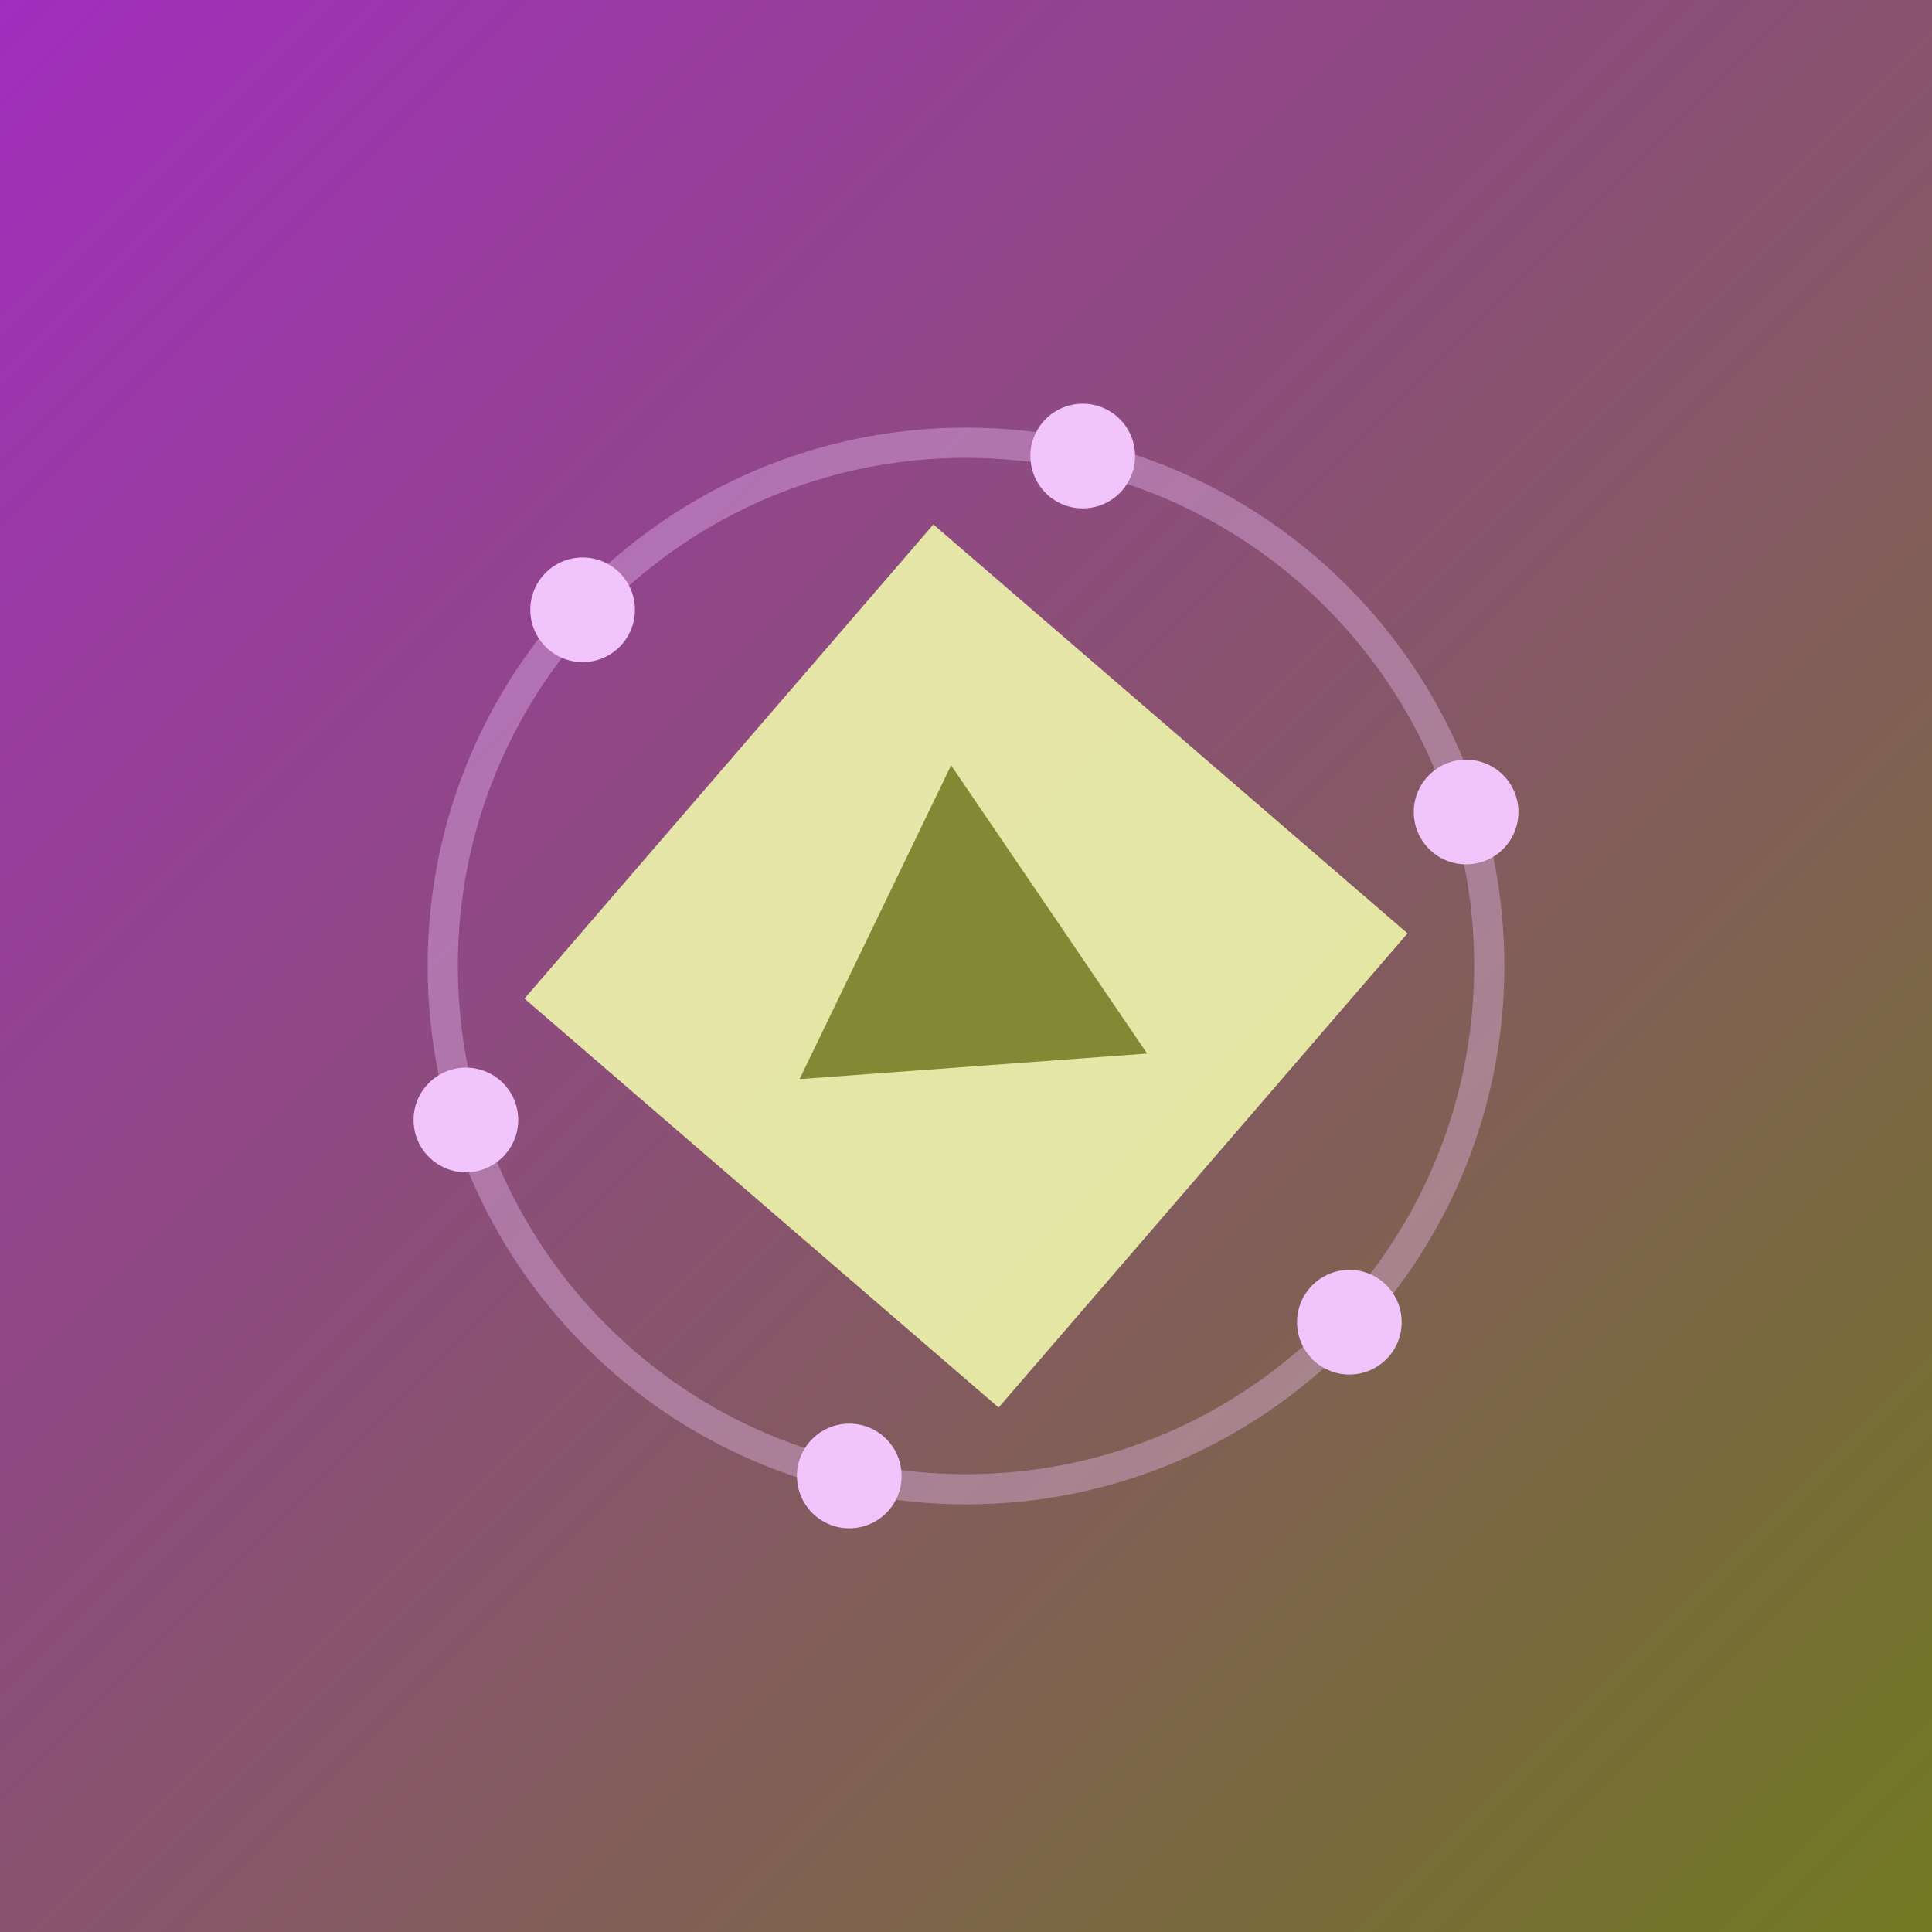
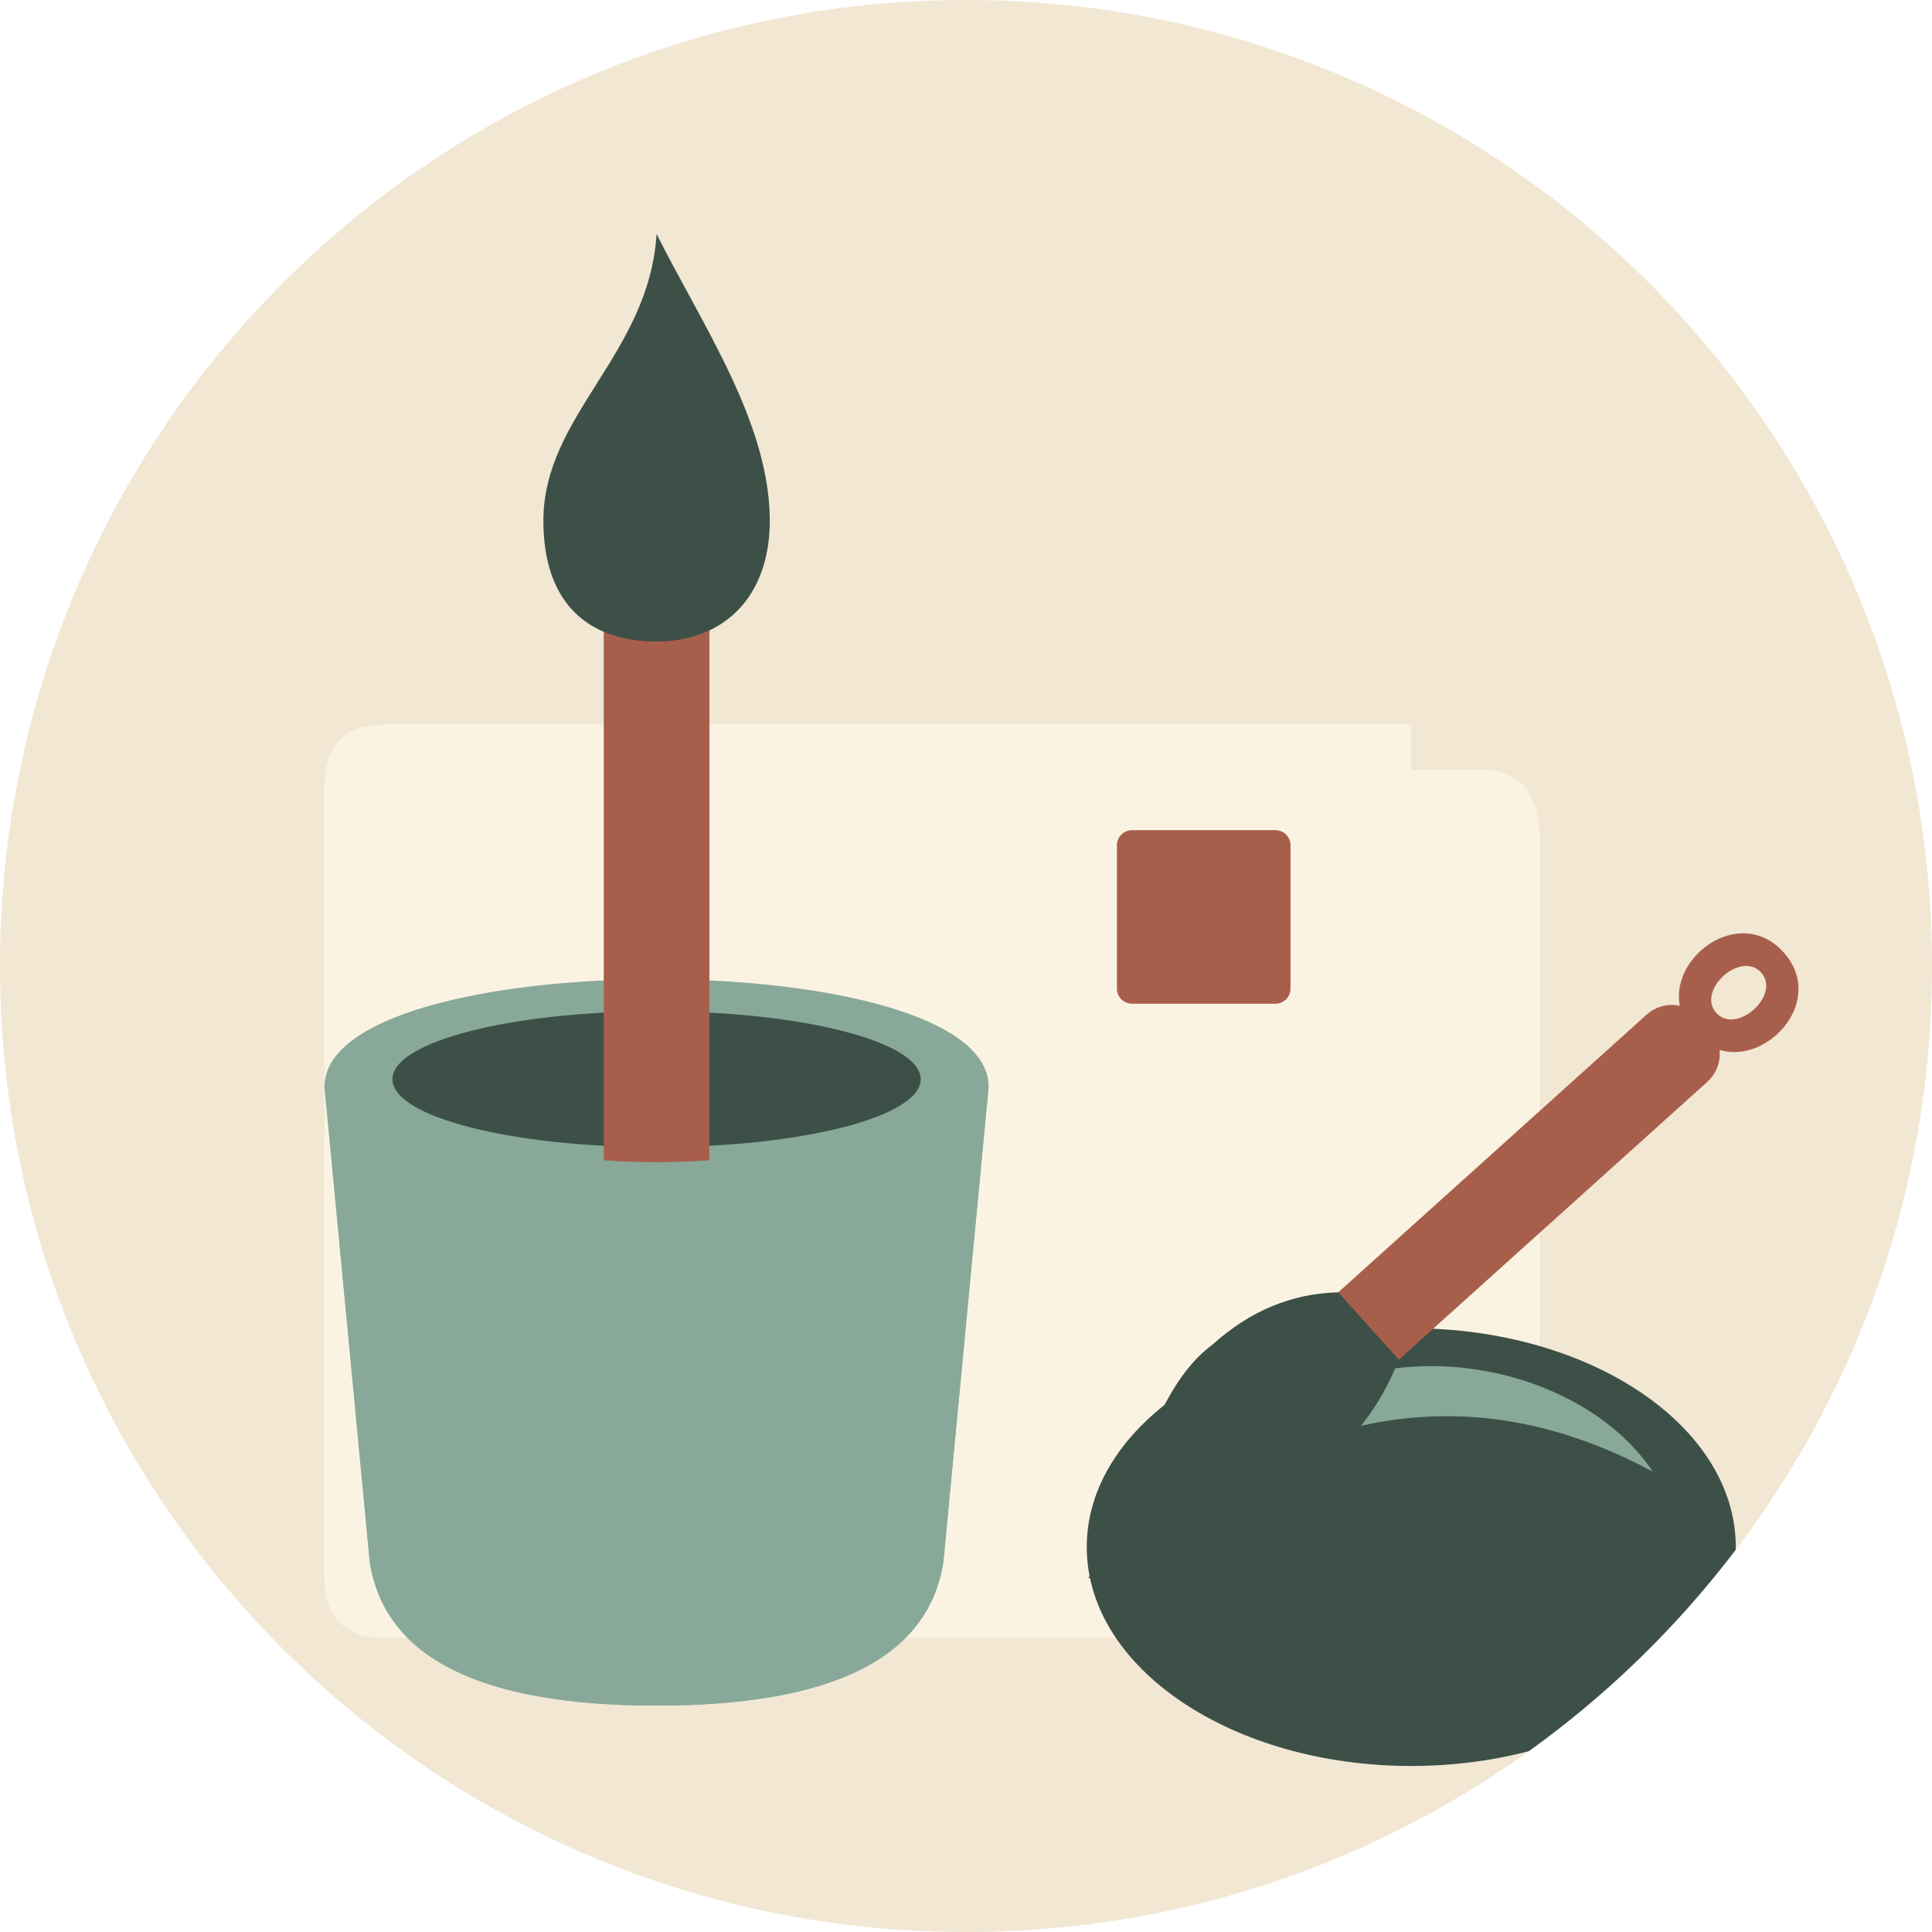
- <svg xmlns="http://www.w3.org/2000/svg" viewBox="0 0 96 96" width="96" height="96" role="img" aria-label="散修头像">
+ <svg xmlns="http://www.w3.org/2000/svg" viewBox="0 0 256 256" width="256" height="256" role="img" aria-label="青瓷笔筒、毛笔与砚台">
  <defs>
-     <linearGradient id="g" x1="0" y1="0" x2="1" y2="1">
-       <stop offset="0" stop-color="hsl(288, 62%, 46%)" />
-       <stop offset="1" stop-color="hsl(66, 58%, 30%)" />
-     </linearGradient>
+     <clipPath id="circle">
+       <circle cx="128" cy="128" r="128" />
+     </clipPath>
  </defs>
-   <rect width="96" height="96" fill="url(#g)" />
-   <circle cx="48.0" cy="48.0" r="26" fill="none" stroke="hsl(288, 90%, 88%)" stroke-opacity=".35" stroke-width="1.5" />
-   <polygon points="49.62,69.94 26.06,49.62 46.38,26.06 69.94,46.38" fill="hsl(66, 80%, 82%)" fill-opacity=".9" />
-   <polygon points="47.26,38.03 57.00,52.35 39.73,53.62" fill="hsl(66, 58%, 30%)" fill-opacity=".85" />
-   <circle cx="67.05" cy="65.70" r="2.60" fill="hsl(288, 90%, 88%)" />
-   <circle cx="42.20" cy="73.34" r="2.60" fill="hsl(288, 90%, 88%)" />
-   <circle cx="23.15" cy="55.65" r="2.60" fill="hsl(288, 90%, 88%)" />
-   <circle cx="28.95" cy="30.30" r="2.60" fill="hsl(288, 90%, 88%)" />
-   <circle cx="53.80" cy="22.66" r="2.60" fill="hsl(288, 90%, 88%)" />
-   <circle cx="72.85" cy="40.35" r="2.60" fill="hsl(288, 90%, 88%)" />
+   <circle cx="128" cy="128" r="128" fill="#F1E7D3" />
+   <g clip-path="url(#circle)">
+     <path d="M51 96H201Q215 96 215 110V205Q215 217 202 217H51Q43 217 43 209V104Q43 96 51 96Z" fill="#FBF3E2" />
+     <path d="M201 96Q215 96 215 110V205Q215 217 202 217H193Q204 212 204 201V111Q204 102 196 102H187V96Z" fill="#F1E7D3" />
+     <rect x="148" y="110" width="23" height="23" rx="2" fill="#A75F4C" />
+     <path d="M43 144C43 125 131 125 131 144L125 207Q122 226 87 226Q52 226 49 207Z" fill="#88A99A" />
+     <ellipse cx="87" cy="143" rx="35" ry="9" fill="#3D5048" />
+     <rect x="80" y="74" width="14" height="85" rx="5" fill="#A75F4C" />
+     <path d="M87 31C86 47 72 55 72 69C72 80 78 85 87 85C96 85 102 79 102 69C102 56 93 43 87 31Z" fill="#3D5048" />
+     <path d="M43 144Q87 164 131 144L125 207Q122 226 87 226Q52 226 49 207Z" fill="#88A99A" />
+     <ellipse cx="187" cy="205" rx="43" ry="29" fill="#3D5048" />
+     <path d="M175 184C191 177 211 183 219 195C206 188 193 186 180 189Q173 191 175 184Z" fill="#88A99A" />
+     <g transform="rotate(48 191 167)">
+       <path d="M191 106C181 106 181 122 191 122C201 122 201 106 191 106ZM191 110C195 110 195 118 191 118C187 118 187 110 191 110Z" fill="#A75F4C" fill-rule="evenodd" />
+       <rect x="185" y="120" width="12" height="65" rx="5" fill="#A75F4C" />
+       <path d="M185 180H197C203 192 201 204 195 215L191 230C187 218 178 207 179 197Q179 187 185 180Z" fill="#3D5048" />
+     </g>
+   </g>
</svg>
